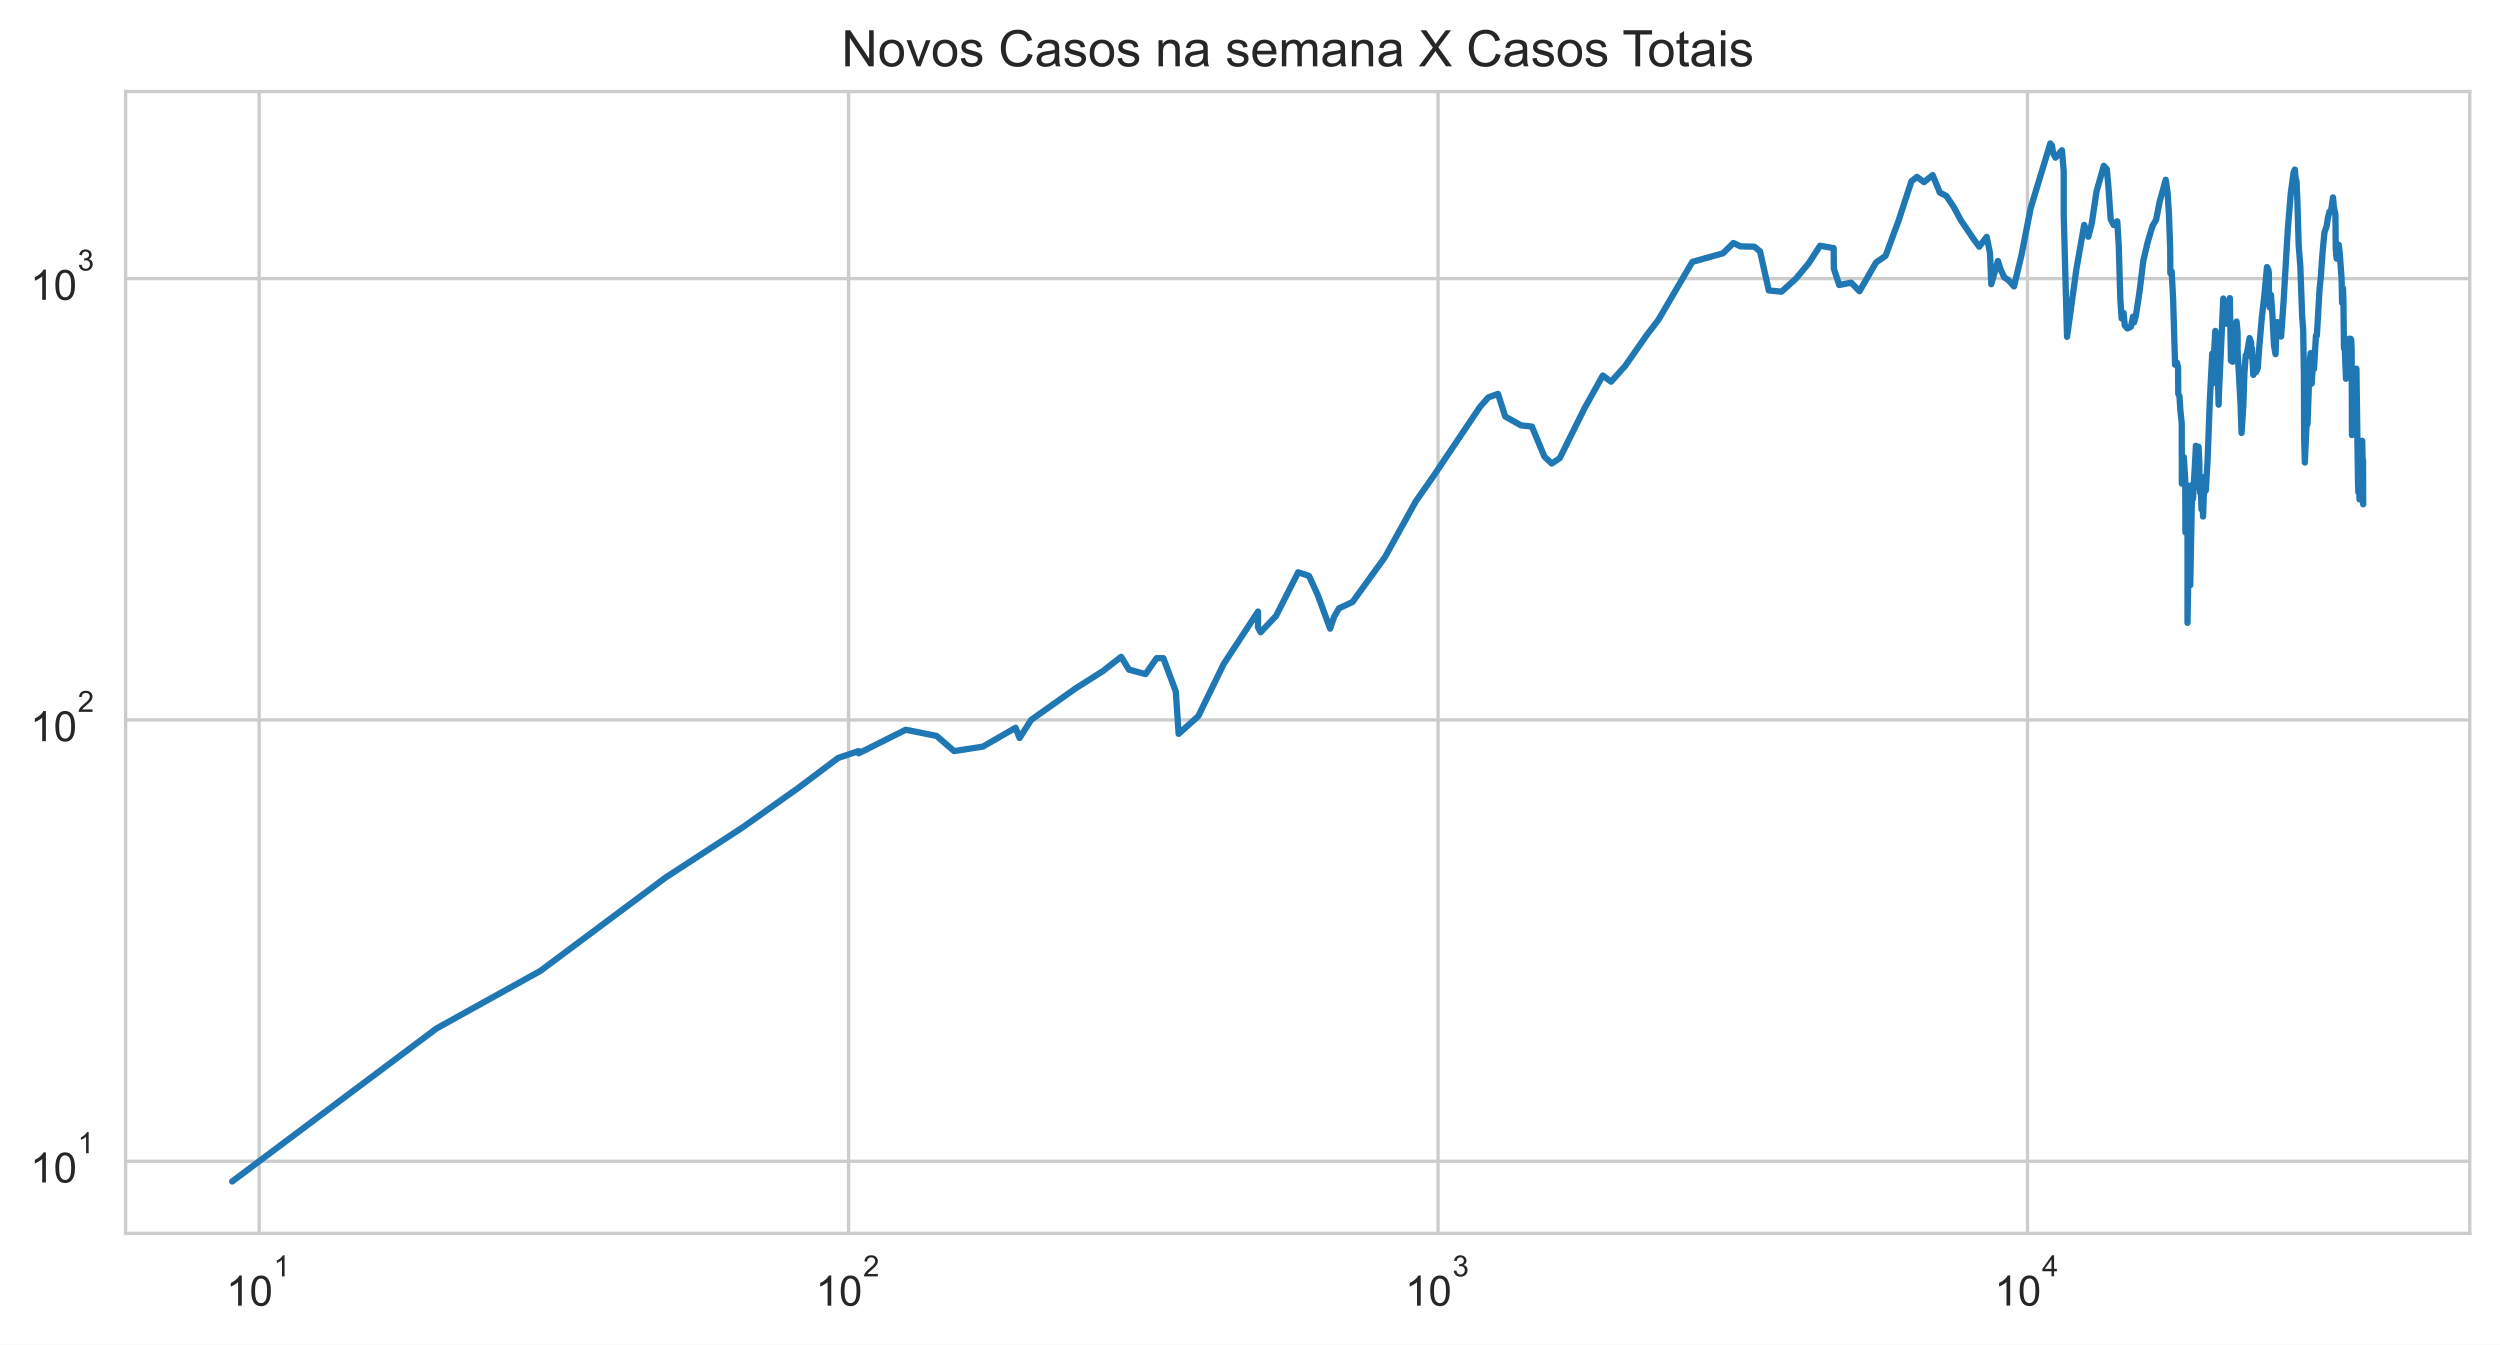
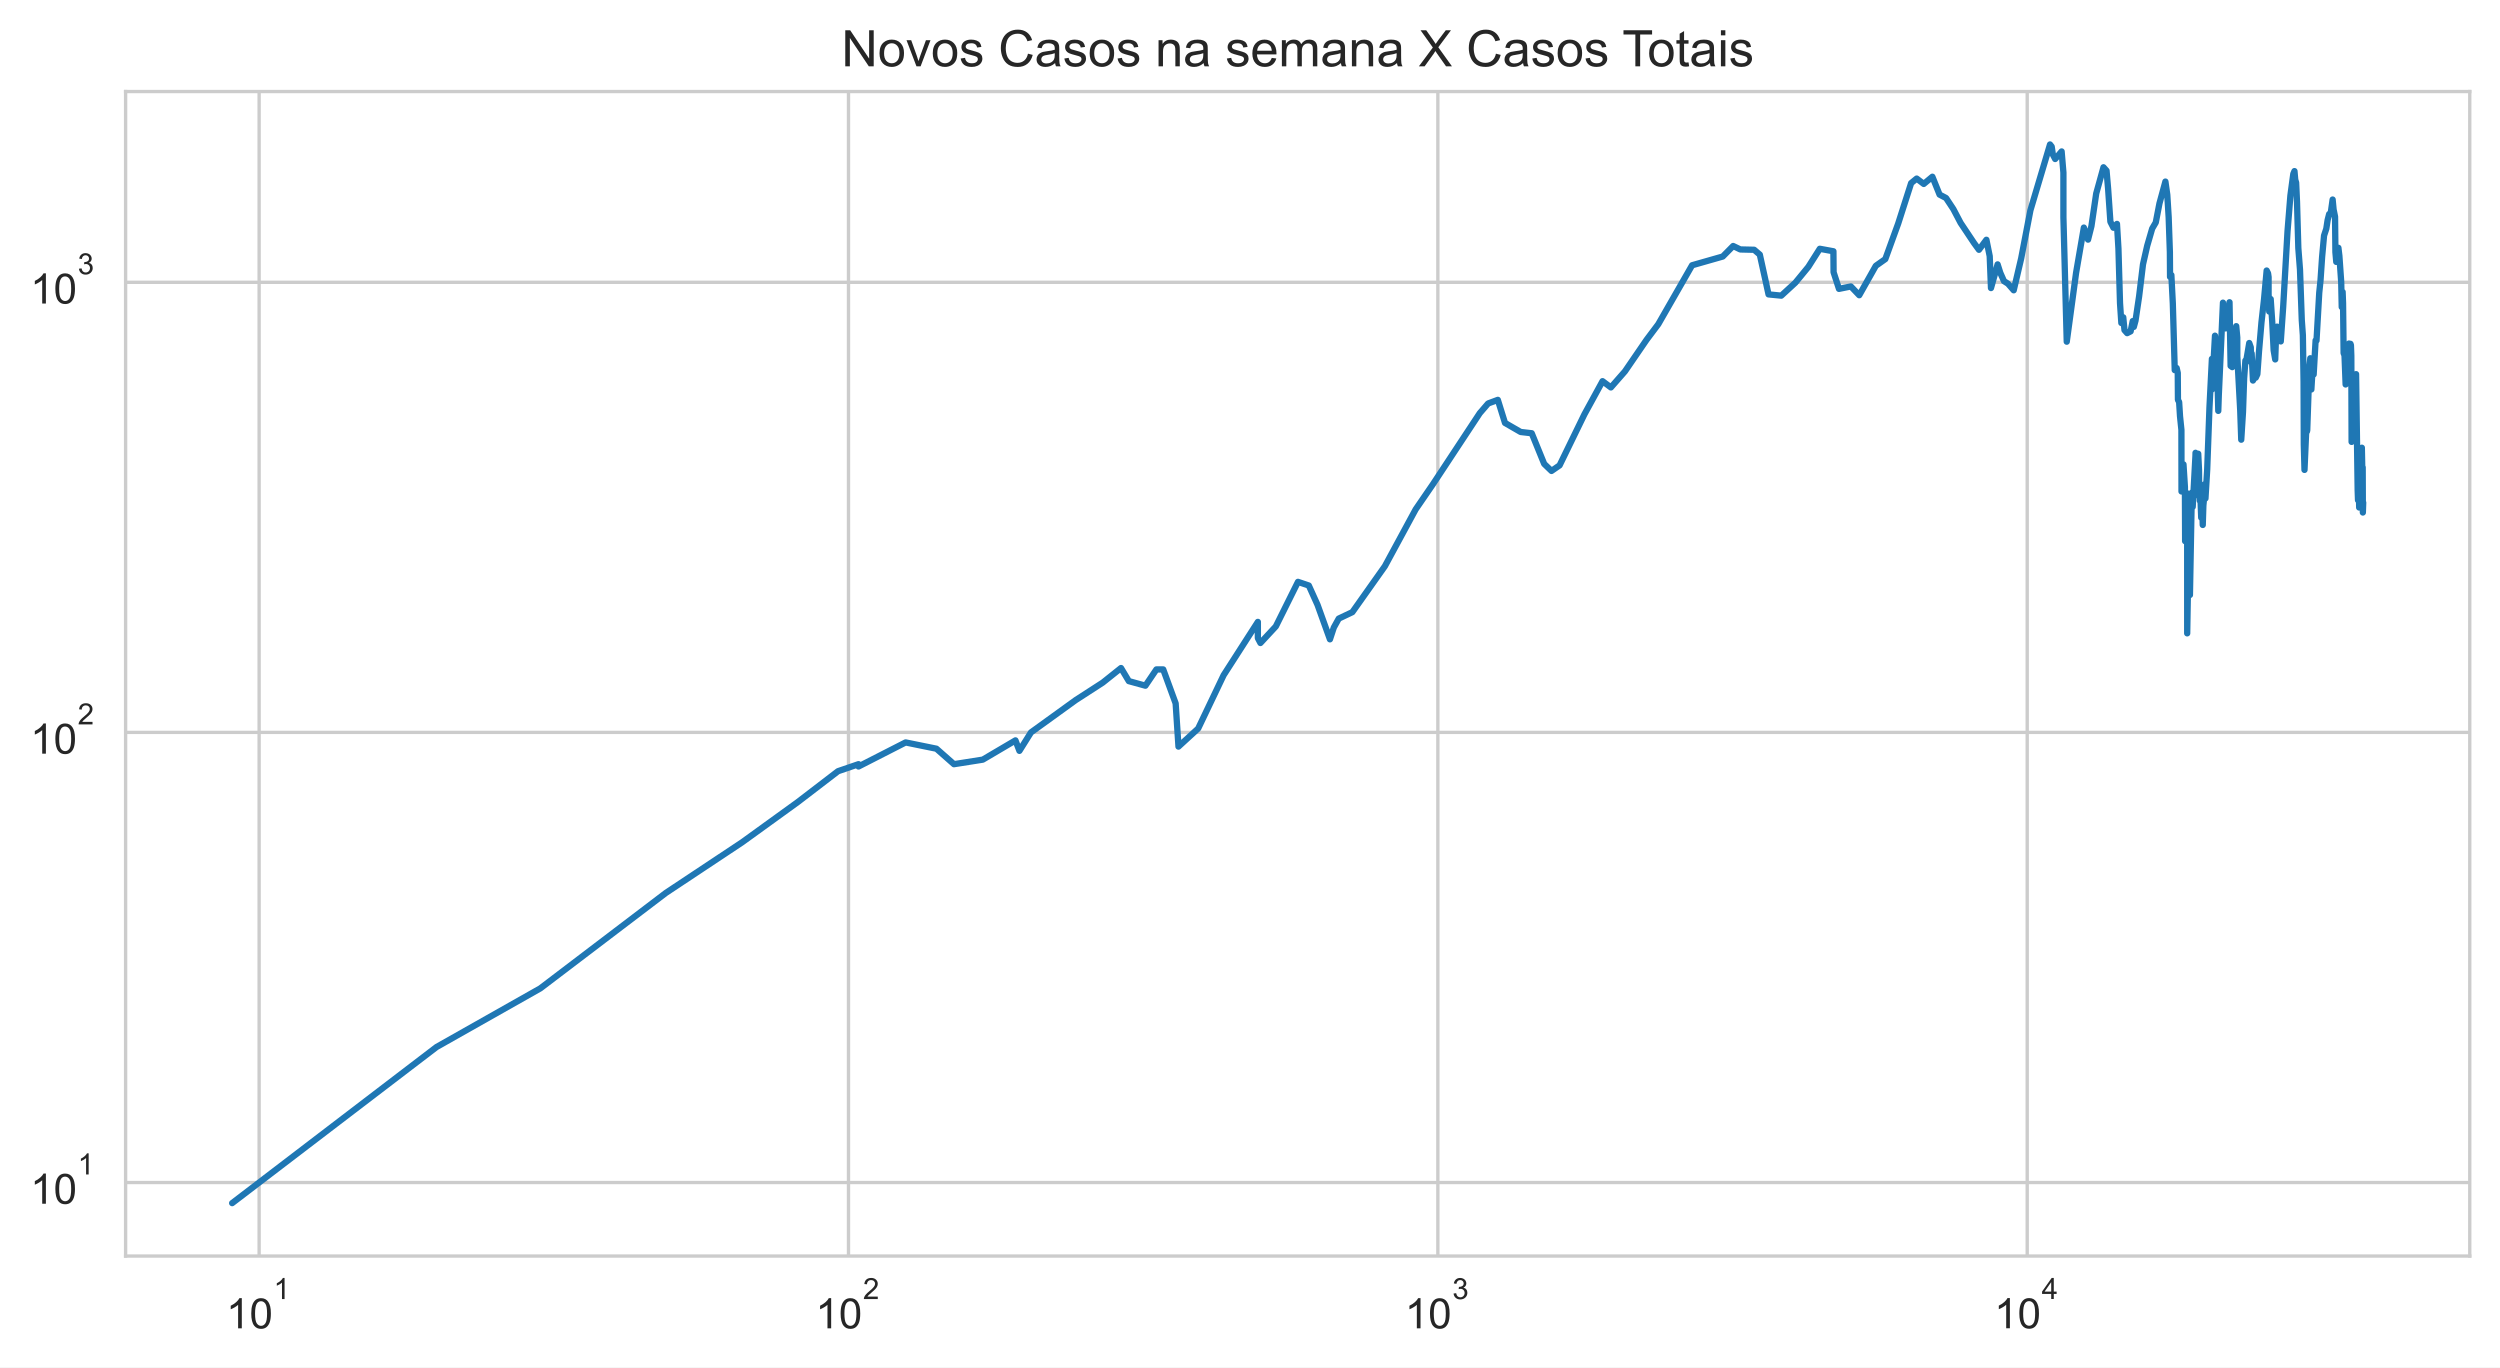
- <svg xmlns="http://www.w3.org/2000/svg" xmlns:xlink="http://www.w3.org/1999/xlink" height="320.089pt" version="1.1" viewBox="0 0 595.1 320.089" width="595.1pt">
+ <svg xmlns="http://www.w3.org/2000/svg" xmlns:xlink="http://www.w3.org/1999/xlink" height="325.489pt" version="1.1" viewBox="0 0 595.1 325.489" width="595.1pt">
  <defs>
    <style type="text/css">*{stroke-linecap:butt;stroke-linejoin:round;}</style>
  </defs>
  <g id="figure_1">
    <g id="patch_1">
-       <path d="M 0 320.089  L 595.1 320.089  L 595.1 0  L 0 0  z " style="fill:#ffffff;" />
+       <path d="M 0 325.489  L 595.1 325.489  L 595.1 0  L 0 0  z " style="fill:#ffffff;" />
    </g>
    <g id="axes_1">
      <g id="patch_2">
-         <path d="M 29.9 293.589  L 587.9 293.589  L 587.9 21.789  L 29.9 21.789  z " style="fill:#ffffff;" />
+         <path d="M 29.9 298.989  L 587.9 298.989  L 587.9 21.789  L 29.9 21.789  z " style="fill:#ffffff;" />
      </g>
      <g id="matplotlib.axis_1">
        <g id="xtick_1">
          <g id="line2d_1">
-             <path clip-path="url(#pc364d8d0b7)" d="M 61.684 293.589  L 61.684 21.789  " style="fill:none;stroke:#cccccc;stroke-linecap:round;stroke-width:0.8;" />
+             <path clip-path="url(#pbfc2b5a691)" d="M 61.683 298.989  L 61.683 21.789  " style="fill:none;stroke:#cccccc;stroke-linecap:round;stroke-width:0.8;" />
          </g>
          <g id="text_1">
-             <g style="fill:#262626;" transform="translate(53.83407 310.9019)scale(0.1 -0.1)">
+             <g style="fill:#262626;" transform="translate(53.83303 316.3019)scale(0.1 -0.1)">
              <defs>
                <path d="M 37.25 0  L 28.469 0  L 28.469 56  Q 25.297 52.984 20.141 49.953  Q 14.984 46.922 10.891 45.406  L 10.891 53.906  Q 18.266 57.375 23.781 62.297  Q 29.297 67.234 31.594 71.875  L 37.25 71.875  z " id="ArialMT-49" />
                <path d="M 4.156 35.297  Q 4.156 48 6.766 55.734  Q 9.375 63.484 14.516 67.672  Q 19.672 71.875 27.484 71.875  Q 33.25 71.875 37.594 69.547  Q 41.938 67.234 44.766 62.859  Q 47.609 58.5 49.219 52.219  Q 50.828 45.953 50.828 35.297  Q 50.828 22.703 48.234 14.969  Q 45.656 7.234 40.5 3  Q 35.359 -1.219 27.484 -1.219  Q 17.141 -1.219 11.234 6.203  Q 4.156 15.141 4.156 35.297  z M 13.188 35.297  Q 13.188 17.672 17.312 11.828  Q 21.438 6 27.484 6  Q 33.547 6 37.672 11.859  Q 41.797 17.719 41.797 35.297  Q 41.797 52.984 37.672 58.781  Q 33.547 64.594 27.391 64.594  Q 21.344 64.594 17.719 59.469  Q 13.188 52.938 13.188 35.297  z " id="ArialMT-48" />
              </defs>
              <use transform="translate(0 0.99375)" xlink:href="#ArialMT-49" />
              <use transform="translate(55.61523 0.99375)" xlink:href="#ArialMT-48" />
              <use transform="translate(112.9728 70.6875)scale(0.7)" xlink:href="#ArialMT-49" />
            </g>
          </g>
        </g>
        <g id="xtick_2">
          <g id="line2d_2">
-             <path clip-path="url(#pc364d8d0b7)" d="M 201.998 293.589  L 201.998 21.789  " style="fill:none;stroke:#cccccc;stroke-linecap:round;stroke-width:0.8;" />
+             <path clip-path="url(#pbfc2b5a691)" d="M 201.975 298.989  L 201.975 21.789  " style="fill:none;stroke:#cccccc;stroke-linecap:round;stroke-width:0.8;" />
          </g>
          <g id="text_2">
-             <g style="fill:#262626;" transform="translate(194.1484 310.9019)scale(0.1 -0.1)">
+             <g style="fill:#262626;" transform="translate(194.1246 316.3019)scale(0.1 -0.1)">
              <defs>
                <path d="M 50.344 8.453  L 50.344 0  L 3.031 0  Q 2.938 3.172 4.047 6.109  Q 5.859 10.938 9.828 15.625  Q 13.812 20.312 21.344 26.469  Q 33.016 36.031 37.109 41.625  Q 41.219 47.219 41.219 52.203  Q 41.219 57.422 37.469 61  Q 33.734 64.594 27.734 64.594  Q 21.391 64.594 17.578 60.781  Q 13.766 56.984 13.719 50.25  L 4.688 51.172  Q 5.609 61.281 11.656 66.578  Q 17.719 71.875 27.938 71.875  Q 38.234 71.875 44.234 66.156  Q 50.25 60.453 50.25 52  Q 50.25 47.703 48.484 43.547  Q 46.734 39.406 42.656 34.812  Q 38.578 30.219 29.109 22.219  Q 21.188 15.578 18.938 13.203  Q 16.703 10.844 15.234 8.453  z " id="ArialMT-50" />
              </defs>
              <use transform="translate(0 0.99375)" xlink:href="#ArialMT-49" />
              <use transform="translate(55.61523 0.99375)" xlink:href="#ArialMT-48" />
              <use transform="translate(112.9728 70.6875)scale(0.7)" xlink:href="#ArialMT-50" />
            </g>
          </g>
        </g>
        <g id="xtick_3">
          <g id="line2d_3">
-             <path clip-path="url(#pc364d8d0b7)" d="M 342.313 293.589  L 342.313 21.789  " style="fill:none;stroke:#cccccc;stroke-linecap:round;stroke-width:0.8;" />
+             <path clip-path="url(#pbfc2b5a691)" d="M 342.266 298.989  L 342.266 21.789  " style="fill:none;stroke:#cccccc;stroke-linecap:round;stroke-width:0.8;" />
          </g>
          <g id="text_3">
-             <g style="fill:#262626;" transform="translate(334.4627 310.9019)scale(0.1 -0.1)">
+             <g style="fill:#262626;" transform="translate(334.4163 316.3019)scale(0.1 -0.1)">
              <defs>
                <path d="M 4.203 18.891  L 12.984 20.062  Q 14.5 12.594 18.141 9.297  Q 21.781 6 27 6  Q 33.203 6 37.469 10.297  Q 41.75 14.594 41.75 20.953  Q 41.75 27 37.797 30.922  Q 33.844 34.859 27.734 34.859  Q 25.25 34.859 21.531 33.891  L 22.516 41.609  Q 23.391 41.5 23.922 41.5  Q 29.547 41.5 34.031 44.422  Q 38.531 47.359 38.531 53.469  Q 38.531 58.297 35.25 61.469  Q 31.984 64.656 26.812 64.656  Q 21.688 64.656 18.266 61.422  Q 14.844 58.203 13.875 51.766  L 5.078 53.328  Q 6.688 62.156 12.391 67.016  Q 18.109 71.875 26.609 71.875  Q 32.469 71.875 37.391 69.359  Q 42.328 66.844 44.938 62.5  Q 47.562 58.156 47.562 53.266  Q 47.562 48.641 45.062 44.828  Q 42.578 41.016 37.703 38.766  Q 44.047 37.312 47.562 32.688  Q 51.078 28.078 51.078 21.141  Q 51.078 11.766 44.234 5.25  Q 37.406 -1.266 26.953 -1.266  Q 17.531 -1.266 11.297 4.344  Q 5.078 9.969 4.203 18.891  z " id="ArialMT-51" />
              </defs>
              <use transform="translate(0 0.99375)" xlink:href="#ArialMT-49" />
              <use transform="translate(55.61523 0.99375)" xlink:href="#ArialMT-48" />
              <use transform="translate(112.9728 70.6875)scale(0.7)" xlink:href="#ArialMT-51" />
            </g>
          </g>
        </g>
        <g id="xtick_4">
          <g id="line2d_4">
-             <path clip-path="url(#pc364d8d0b7)" d="M 482.627 293.589  L 482.627 21.789  " style="fill:none;stroke:#cccccc;stroke-linecap:round;stroke-width:0.8;" />
+             <path clip-path="url(#pbfc2b5a691)" d="M 482.558 298.989  L 482.558 21.789  " style="fill:none;stroke:#cccccc;stroke-linecap:round;stroke-width:0.8;" />
          </g>
          <g id="text_4">
-             <g style="fill:#262626;" transform="translate(474.777 310.8019)scale(0.1 -0.1)">
+             <g style="fill:#262626;" transform="translate(474.7079 316.2019)scale(0.1 -0.1)">
              <defs>
                <path d="M 32.328 0  L 32.328 17.141  L 1.266 17.141  L 1.266 25.203  L 33.938 71.578  L 41.109 71.578  L 41.109 25.203  L 50.781 25.203  L 50.781 17.141  L 41.109 17.141  L 41.109 0  z M 32.328 25.203  L 32.328 57.469  L 9.906 25.203  z " id="ArialMT-52" />
              </defs>
              <use transform="translate(0 0.201563)" xlink:href="#ArialMT-49" />
              <use transform="translate(55.61523 0.201563)" xlink:href="#ArialMT-48" />
              <use transform="translate(112.9728 69.89531)scale(0.7)" xlink:href="#ArialMT-52" />
            </g>
          </g>
        </g>
        <g id="xtick_5" />
        <g id="xtick_6" />
        <g id="xtick_7" />
        <g id="xtick_8" />
        <g id="xtick_9" />
        <g id="xtick_10" />
        <g id="xtick_11" />
        <g id="xtick_12" />
        <g id="xtick_13" />
        <g id="xtick_14" />
        <g id="xtick_15" />
        <g id="xtick_16" />
        <g id="xtick_17" />
        <g id="xtick_18" />
        <g id="xtick_19" />
        <g id="xtick_20" />
        <g id="xtick_21" />
        <g id="xtick_22" />
        <g id="xtick_23" />
        <g id="xtick_24" />
        <g id="xtick_25" />
        <g id="xtick_26" />
        <g id="xtick_27" />
        <g id="xtick_28" />
        <g id="xtick_29" />
        <g id="xtick_30" />
        <g id="xtick_31" />
        <g id="xtick_32" />
        <g id="xtick_33" />
        <g id="xtick_34" />
        <g id="xtick_35" />
        <g id="xtick_36" />
      </g>
      <g id="matplotlib.axis_2">
        <g id="ytick_1">
          <g id="line2d_5">
-             <path clip-path="url(#pc364d8d0b7)" d="M 29.9 276.428  L 587.9 276.428  " style="fill:none;stroke:#cccccc;stroke-linecap:round;stroke-width:0.8;" />
+             <path clip-path="url(#pbfc2b5a691)" d="M 29.9 281.487  L 587.9 281.487  " style="fill:none;stroke:#cccccc;stroke-linecap:round;stroke-width:0.8;" />
          </g>
          <g id="text_5">
-             <g style="fill:#262626;" transform="translate(7.2 281.5839)scale(0.1 -0.1)">
+             <g style="fill:#262626;" transform="translate(7.2 286.643)scale(0.1 -0.1)">
              <use transform="translate(0 0.99375)" xlink:href="#ArialMT-49" />
              <use transform="translate(55.61523 0.99375)" xlink:href="#ArialMT-48" />
              <use transform="translate(112.9728 70.6875)scale(0.7)" xlink:href="#ArialMT-49" />
            </g>
          </g>
        </g>
        <g id="ytick_2">
          <g id="line2d_6">
-             <path clip-path="url(#pc364d8d0b7)" d="M 29.9 171.371  L 587.9 171.371  " style="fill:none;stroke:#cccccc;stroke-linecap:round;stroke-width:0.8;" />
+             <path clip-path="url(#pbfc2b5a691)" d="M 29.9 174.342  L 587.9 174.342  " style="fill:none;stroke:#cccccc;stroke-linecap:round;stroke-width:0.8;" />
          </g>
          <g id="text_6">
-             <g style="fill:#262626;" transform="translate(7.2 176.5268)scale(0.1 -0.1)">
+             <g style="fill:#262626;" transform="translate(7.2 179.4987)scale(0.1 -0.1)">
              <use transform="translate(0 0.99375)" xlink:href="#ArialMT-49" />
              <use transform="translate(55.61523 0.99375)" xlink:href="#ArialMT-48" />
              <use transform="translate(112.9728 70.6875)scale(0.7)" xlink:href="#ArialMT-50" />
            </g>
          </g>
        </g>
        <g id="ytick_3">
          <g id="line2d_7">
-             <path clip-path="url(#pc364d8d0b7)" d="M 29.9 66.314  L 587.9 66.314  " style="fill:none;stroke:#cccccc;stroke-linecap:round;stroke-width:0.8;" />
+             <path clip-path="url(#pbfc2b5a691)" d="M 29.9 67.198  L 587.9 67.198  " style="fill:none;stroke:#cccccc;stroke-linecap:round;stroke-width:0.8;" />
          </g>
          <g id="text_7">
-             <g style="fill:#262626;" transform="translate(7.2 71.46976)scale(0.1 -0.1)">
+             <g style="fill:#262626;" transform="translate(7.2 72.35434)scale(0.1 -0.1)">
              <use transform="translate(0 0.99375)" xlink:href="#ArialMT-49" />
              <use transform="translate(55.61523 0.99375)" xlink:href="#ArialMT-48" />
              <use transform="translate(112.9728 70.6875)scale(0.7)" xlink:href="#ArialMT-51" />
            </g>
          </g>
        </g>
        <g id="ytick_4" />
        <g id="ytick_5" />
        <g id="ytick_6" />
        <g id="ytick_7" />
        <g id="ytick_8" />
        <g id="ytick_9" />
        <g id="ytick_10" />
        <g id="ytick_11" />
        <g id="ytick_12" />
        <g id="ytick_13" />
        <g id="ytick_14" />
        <g id="ytick_15" />
        <g id="ytick_16" />
        <g id="ytick_17" />
        <g id="ytick_18" />
        <g id="ytick_19" />
        <g id="ytick_20" />
        <g id="ytick_21" />
        <g id="ytick_22" />
        <g id="ytick_23" />
      </g>
      <g id="line2d_8">
-         <path clip-path="url(#pc364d8d0b7)" d="M 55.264 281.235  L 103.923 244.802  L 128.631 231.11  L 158.528 208.828  L 176.678 197.018  L 189.905 187.644  L 199.511 180.425  L 204.388 178.786  L 204.388 179.326  L 215.596 173.711  L 222.936 175.175  L 227.111 178.786  L 233.974 177.725  L 241.75 173.233  L 242.694 175.674  L 245.444 171.371  L 256.104 163.819  L 262.525 159.752  L 266.879 156.346  L 268.742 159.4  L 272.687 160.465  L 275.305 156.675  L 276.93 156.675  L 279.886 164.599  L 280.561 174.682  L 285.245 170.467  L 291.307 158.017  L 299.461 145.578  L 299.461 149.36  L 300.074 150.5  L 303.74 146.627  L 309.013 136.234  L 311.589 137.087  L 313.672 141.608  L 316.622 149.642  L 317.544 146.893  L 318.722 144.807  L 321.955 143.302  L 329.697 132.582  L 337.033 119.31  L 341.144 113.437  L 352.295 96.857  L 354.28 94.597  L 356.589 93.756  L 358.301 99.141  L 362.028 101.25  L 364.66 101.545  L 367.627 108.694  L 369.372 110.34  L 371.295 109.042  L 377.21 97.125  L 381.522 89.393  L 383.507 90.853  L 386.854 87.105  L 391.999 79.744  L 394.792 76.097  L 402.839 62.34  L 410.147 60.295  L 412.618 57.843  L 414.324 58.646  L 417.617 58.723  L 418.966 59.857  L 421.043 69.137  L 424.08 69.429  L 427.427 66.405  L 430.513 62.718  L 433.246 58.492  L 436.488 59.072  L 436.527 63.957  L 437.812 67.845  L 440.644 67.282  L 442.637 69.331  L 446.583 62.465  L 448.841 60.899  L 451.903 52.621  L 454.992 43.162  L 456.31 42.103  L 457.995 43.355  L 460.051 41.676  L 461.765 45.849  L 463.307 46.643  L 465.048 49.235  L 466.771 52.452  L 469.981 57.166  L 471.14 58.723  L 472.91 56.389  L 473.698 60.215  L 474 67.656  L 475.58 62.131  L 476.213 64.087  L 477.094 66.041  L 478.041 66.634  L 479.411 68.176  L 481.19 60.737  L 483.384 49.518  L 488.057 34.144  L 488.452 34.643  L 488.733 36.503  L 489.282 37.536  L 490.82 35.773  L 491.244 40.729  L 491.244 51.158  L 492.038 80.175  L 494.263 64.087  L 496.113 53.543  L 497.111 56.352  L 497.917 53.199  L 499.054 45.588  L 500.784 39.47  L 501.512 40.262  L 501.886 44.5  L 502.43 52.184  L 503.153 53.577  L 503.995 52.689  L 504.346 58.454  L 504.72 71.171  L 505.038 75.815  L 505.492 74.486  L 505.784 77.475  L 506.418 78.179  L 507.246 77.767  L 507.748 75.368  L 508.006 76.723  L 508.41 75.257  L 509.27 69.576  L 510.188 62.131  L 511.199 57.767  L 512.378 53.785  L 513.232 52.351  L 514.11 47.905  L 515.526 42.806  L 515.972 45.878  L 516.302 51.092  L 516.593 59.267  L 516.631 65.054  L 516.944 64.612  L 517.29 71.222  L 517.751 86.818  L 518.205 86.321  L 518.469 87.467  L 518.513 93.756  L 518.796 94.259  L 519.005 97.575  L 519.339 100.762  L 519.359 115.134  L 519.619 115.134  L 519.831 108.809  L 520.171 114.082  L 520.22 126.734  L 520.486 115.401  L 520.712 126.392  L 520.715 148.247  L 521.004 131.427  L 521.367 139.291  L 521.367 139.291  L 521.817 115.401  L 522.025 118.731  L 522.679 106.882  L 522.701 106.112  L 522.701 113.181  L 523.116 106.993  L 523.339 106.33  L 523.526 110.101  L 523.579 116.347  L 523.725 116.347  L 523.725 117.314  L 523.79 114.474  L 524.05 121.246  L 524.309 119.31  L 524.419 122.95  L 524.563 118.444  L 524.75 116.484  L 524.884 113.437  L 525.064 116.759  L 525.478 109.982  L 526.016 95.539  L 526.599 84.179  L 526.62 91.325  L 527.332 78.775  L 527.609 81.365  L 527.882 87.105  L 528.114 96.325  L 528.241 92.605  L 528.241 92.605  L 529.23 71.07  L 529.643 76.21  L 529.868 77.069  L 530.198 75.703  L 530.79 70.969  L 530.79 70.969  L 531.052 85.828  L 531.442 86.109  L 531.948 79.197  L 532.389 76.552  L 532.633 79.197  L 532.642 83.91  L 532.65 83.709  L 533.34 96.237  L 533.581 103.051  L 533.999 96.59  L 534.269 88.717  L 534.569 84.586  L 534.828 84.314  L 535.487 80.485  L 535.852 81.492  L 535.933 84.996  L 536.057 82.914  L 536.373 89.242  L 536.753 88.568  L 537.038 88.568  L 537.421 87.758  L 537.814 82.392  L 538.393 75.703  L 539.007 70.317  L 539.632 63.569  L 539.964 64.218  L 540.092 65.098  L 540.092 69.04  L 540.246 73.142  L 540.593 70.217  L 540.952 75.479  L 541.297 82.198  L 541.671 84.314  L 541.791 80.923  L 542.104 76.666  L 542.342 79.197  L 542.71 78.715  L 542.993 80.113  L 543.57 71.991  L 544.603 54.378  L 545.287 46.054  L 545.976 41.016  L 546.253 40.365  L 546.435 42.372  L 546.649 43.052  L 546.86 47.571  L 547.173 58.338  L 547.569 63.355  L 547.996 75.146  L 548.254 78.655  L 548.426 89.696  L 548.477 104.188  L 548.641 110.101  L 549.105 99.706  L 549.213 101.152  L 549.291 100.859  L 549.803 86.109  L 550.023 84.044  L 550.12 89.925  L 550.277 91.325  L 550.603 85.968  L 550.822 87.831  L 551.288 79.867  L 551.501 79.928  L 552.151 68.75  L 552.452 65.905  L 552.837 60.375  L 553.299 55.408  L 553.832 53.82  L 554.149 51.784  L 554.517 50.379  L 554.848 50.443  L 555.341 47  L 555.568 49.329  L 555.915 50.994  L 556.003 59.267  L 556.205 61.552  L 556.712 58.262  L 556.944 60.136  L 557.384 66.268  L 557.507 72.094  L 557.719 68.558  L 557.822 71.171  L 557.956 82.849  L 558.17 83.376  L 558.434 90.156  L 558.596 88.42  L 559.094 80.986  L 559.237 80.61  L 559.427 81.302  L 559.584 80.672  L 559.694 80.986  L 559.787 83.442  L 559.858 103.564  L 560.447 90.002  L 560.598 90.156  L 560.833 88.568  L 560.836 90.31  L 560.921 87.758  L 561.301 114.869  L 561.384 117.174  L 561.451 112.173  L 561.511 113.952  L 561.583 114.343  L 561.658 118.875  L 561.758 115.001  L 561.854 116.621  L 562.214 105.569  L 562.295 104.926  L 562.397 109.745  L 562.495 109.51  L 562.536 120.045  L 562.536 120.045  " style="fill:none;stroke:#1f77b4;stroke-linecap:round;stroke-width:1.5;" />
+         <path clip-path="url(#pbfc2b5a691)" d="M 55.264 286.389  L 103.915 249.233  L 128.619 235.269  L 158.512 212.544  L 176.658 200.499  L 189.883 190.939  L 199.487 183.577  L 204.364 181.905  L 204.364 182.455  L 215.57 176.729  L 222.909 178.222  L 227.084 181.905  L 233.945 180.823  L 241.719 176.242  L 242.664 178.731  L 245.413 174.342  L 256.072 166.641  L 262.491 162.493  L 266.845 159.019  L 268.707 162.134  L 272.652 163.22  L 275.269 159.355  L 276.894 159.355  L 279.85 167.436  L 280.525 177.719  L 285.208 173.421  L 291.269 160.724  L 299.422 148.037  L 299.422 151.894  L 300.034 153.057  L 303.699 149.107  L 308.972 138.508  L 311.548 139.377  L 313.63 143.988  L 316.579 152.182  L 317.501 149.378  L 318.679 147.251  L 321.912 145.716  L 329.653 134.783  L 336.987 121.248  L 341.097 115.258  L 352.247 98.348  L 354.232 96.043  L 356.541 95.186  L 358.252 100.678  L 361.978 102.829  L 364.61 103.13  L 367.577 110.42  L 369.321 112.1  L 371.244 110.775  L 377.158 98.622  L 381.469 90.736  L 383.454 92.226  L 386.8 88.403  L 391.945 80.896  L 394.737 77.176  L 402.783 63.145  L 410.089 61.06  L 412.561 58.559  L 414.266 59.378  L 417.559 59.457  L 418.907 60.614  L 420.984 70.077  L 424.02 70.375  L 427.367 67.291  L 430.453 63.531  L 433.185 59.221  L 436.426 59.813  L 436.465 64.795  L 437.75 68.76  L 440.581 68.186  L 442.575 70.276  L 446.519 63.274  L 448.778 61.676  L 451.839 53.234  L 454.927 43.587  L 456.246 42.507  L 457.93 43.783  L 459.985 42.071  L 461.699 46.327  L 463.241 47.137  L 464.981 49.78  L 466.705 53.062  L 469.914 57.869  L 471.073 59.457  L 472.842 57.076  L 473.63 60.979  L 473.933 68.567  L 475.512 62.933  L 476.145 64.928  L 477.026 66.92  L 477.972 67.525  L 479.343 69.098  L 481.121 61.511  L 483.315 50.069  L 487.987 34.389  L 488.382 34.898  L 488.663 36.796  L 489.212 37.848  L 490.749 36.051  L 491.174 41.105  L 491.174 51.741  L 491.967 81.335  L 494.192 64.928  L 496.041 54.174  L 497.039 57.039  L 497.846 53.823  L 498.982 46.061  L 500.712 39.821  L 501.44 40.629  L 501.814 44.951  L 502.358 52.788  L 503.08 54.209  L 503.923 53.303  L 504.273 59.182  L 504.648 72.152  L 504.965 76.889  L 505.419 75.533  L 505.711 78.581  L 506.345 79.3  L 507.173 78.879  L 507.675 76.432  L 507.933 77.815  L 508.337 76.319  L 509.197 70.525  L 510.115 62.933  L 511.126 58.482  L 512.304 54.42  L 513.158 52.959  L 514.036 48.424  L 515.452 43.224  L 515.897 46.357  L 516.228 51.674  L 516.518 60.012  L 516.557 65.913  L 516.87 65.463  L 517.216 72.204  L 517.676 88.11  L 518.13 87.603  L 518.394 88.772  L 518.438 95.186  L 518.721 95.699  L 518.93 99.081  L 519.264 102.331  L 519.284 116.989  L 519.544 116.989  L 519.756 110.538  L 520.096 115.916  L 520.145 128.819  L 520.411 117.261  L 520.636 128.47  L 520.64 150.759  L 520.929 133.605  L 521.292 141.626  L 521.292 141.626  L 521.742 117.261  L 521.949 120.657  L 522.603 108.573  L 522.625 107.787  L 522.625 114.997  L 523.041 108.686  L 523.263 108.01  L 523.45 111.856  L 523.503 118.226  L 523.649 118.226  L 523.649 119.212  L 523.714 116.315  L 523.974 123.222  L 524.233 121.248  L 524.343 124.96  L 524.488 120.364  L 524.674 118.365  L 524.808 115.258  L 524.988 118.646  L 525.402 111.735  L 525.94 97.005  L 526.523 85.418  L 526.543 92.706  L 527.256 79.907  L 527.533 82.549  L 527.806 88.403  L 528.038 97.806  L 528.165 94.012  L 528.165 94.012  L 529.154 72.049  L 529.566 77.292  L 529.791 78.167  L 530.121 76.774  L 530.713 71.946  L 530.713 71.946  L 530.975 87.1  L 531.365 87.387  L 531.871 80.337  L 532.312 77.64  L 532.556 80.337  L 532.564 85.144  L 532.572 84.939  L 533.263 97.716  L 533.504 104.666  L 533.922 98.076  L 534.192 90.046  L 534.491 85.833  L 534.75 85.556  L 535.409 81.651  L 535.774 82.678  L 535.855 86.252  L 535.98 84.129  L 536.296 90.582  L 536.675 89.895  L 536.96 89.895  L 537.343 89.068  L 537.736 83.596  L 538.315 76.774  L 538.929 71.281  L 539.554 64.399  L 539.885 65.061  L 540.014 65.958  L 540.014 69.978  L 540.168 74.162  L 540.514 71.179  L 540.874 76.546  L 541.219 83.398  L 541.592 85.556  L 541.712 82.098  L 542.025 77.756  L 542.264 80.337  L 542.631 79.846  L 542.914 81.272  L 543.491 72.988  L 544.524 55.026  L 545.208 46.536  L 545.897 41.398  L 546.174 40.734  L 546.356 42.781  L 546.569 43.475  L 546.78 48.083  L 547.093 59.065  L 547.489 64.18  L 547.916 76.206  L 548.174 79.785  L 548.346 91.046  L 548.398 105.825  L 548.561 111.856  L 549.025 101.254  L 549.133 102.729  L 549.211 102.43  L 549.723 87.387  L 549.943 85.281  L 550.04 91.279  L 550.197 92.706  L 550.523 87.243  L 550.742 89.143  L 551.208 81.021  L 551.421 81.084  L 552.071 69.683  L 552.372 66.781  L 552.756 61.142  L 553.218 56.076  L 553.751 54.456  L 554.068 52.38  L 554.436 50.947  L 554.767 51.013  L 555.26 47.501  L 555.487 49.876  L 555.834 51.575  L 555.922 60.012  L 556.124 62.342  L 556.631 58.987  L 556.863 60.897  L 557.302 67.152  L 557.426 73.094  L 557.637 69.487  L 557.74 72.152  L 557.875 84.062  L 558.089 84.6  L 558.353 91.514  L 558.514 89.743  L 559.013 82.162  L 559.155 81.779  L 559.346 82.484  L 559.503 81.842  L 559.613 82.162  L 559.706 84.667  L 559.776 105.189  L 560.365 91.357  L 560.516 91.514  L 560.751 89.895  L 560.755 91.671  L 560.839 89.068  L 561.219 116.718  L 561.302 119.069  L 561.369 113.969  L 561.43 115.783  L 561.501 116.182  L 561.576 120.804  L 561.676 116.853  L 561.772 118.505  L 562.132 107.234  L 562.213 106.578  L 562.315 111.493  L 562.413 111.252  L 562.454 121.997  L 562.536 119.64  " style="fill:none;stroke:#1f77b4;stroke-linecap:round;stroke-width:1.5;" />
      </g>
      <g id="patch_3">
-         <path d="M 29.9 293.589  L 29.9 21.789  " style="fill:none;stroke:#cccccc;stroke-linecap:square;stroke-linejoin:miter;stroke-width:0.8;" />
+         <path d="M 29.9 298.989  L 29.9 21.789  " style="fill:none;stroke:#cccccc;stroke-linecap:square;stroke-linejoin:miter;stroke-width:0.8;" />
      </g>
      <g id="patch_4">
-         <path d="M 587.9 293.589  L 587.9 21.789  " style="fill:none;stroke:#cccccc;stroke-linecap:square;stroke-linejoin:miter;stroke-width:0.8;" />
+         <path d="M 587.9 298.989  L 587.9 21.789  " style="fill:none;stroke:#cccccc;stroke-linecap:square;stroke-linejoin:miter;stroke-width:0.8;" />
      </g>
      <g id="patch_5">
-         <path d="M 29.9 293.589  L 587.9 293.589  " style="fill:none;stroke:#cccccc;stroke-linecap:square;stroke-linejoin:miter;stroke-width:0.8;" />
+         <path d="M 29.9 298.989  L 587.9 298.989  " style="fill:none;stroke:#cccccc;stroke-linecap:square;stroke-linejoin:miter;stroke-width:0.8;" />
      </g>
      <g id="patch_6">
        <path d="M 29.9 21.789  L 587.9 21.789  " style="fill:none;stroke:#cccccc;stroke-linecap:square;stroke-linejoin:miter;stroke-width:0.8;" />
      </g>
      <g id="text_8">
        <g style="fill:#262626;" transform="translate(200.2953 15.78937)scale(0.12 -0.12)">
          <defs>
            <path d="M 7.625 0  L 7.625 71.578  L 17.328 71.578  L 54.938 15.375  L 54.938 71.578  L 64.016 71.578  L 64.016 0  L 54.297 0  L 16.703 56.25  L 16.703 0  z " id="ArialMT-78" />
            <path d="M 3.328 25.922  Q 3.328 40.328 11.328 47.266  Q 18.016 53.031 27.641 53.031  Q 38.328 53.031 45.109 46.016  Q 51.906 39.016 51.906 26.656  Q 51.906 16.656 48.906 10.906  Q 45.906 5.172 40.156 2  Q 34.422 -1.172 27.641 -1.172  Q 16.75 -1.172 10.031 5.812  Q 3.328 12.797 3.328 25.922  z M 12.359 25.922  Q 12.359 15.969 16.703 11.016  Q 21.047 6.062 27.641 6.062  Q 34.188 6.062 38.531 11.031  Q 42.875 16.016 42.875 26.219  Q 42.875 35.844 38.5 40.797  Q 34.125 45.75 27.641 45.75  Q 21.047 45.75 16.703 40.812  Q 12.359 35.891 12.359 25.922  z " id="ArialMT-111" />
            <path d="M 21 0  L 1.266 51.859  L 10.547 51.859  L 21.688 20.797  Q 23.484 15.766 25 10.359  Q 26.172 14.453 28.266 20.219  L 39.797 51.859  L 48.828 51.859  L 29.203 0  z " id="ArialMT-118" />
            <path d="M 3.078 15.484  L 11.766 16.844  Q 12.5 11.625 15.844 8.844  Q 19.188 6.062 25.203 6.062  Q 31.25 6.062 34.172 8.516  Q 37.109 10.984 37.109 14.312  Q 37.109 17.281 34.516 19  Q 32.719 20.172 25.531 21.969  Q 15.875 24.422 12.141 26.203  Q 8.406 27.984 6.469 31.125  Q 4.547 34.281 4.547 38.094  Q 4.547 41.547 6.125 44.5  Q 7.719 47.469 10.453 49.422  Q 12.5 50.922 16.031 51.969  Q 19.578 53.031 23.641 53.031  Q 29.734 53.031 34.344 51.266  Q 38.969 49.516 41.156 46.5  Q 43.359 43.5 44.188 38.484  L 35.594 37.312  Q 35.016 41.312 32.203 43.547  Q 29.391 45.797 24.266 45.797  Q 18.219 45.797 15.625 43.797  Q 13.031 41.797 13.031 39.109  Q 13.031 37.406 14.109 36.031  Q 15.188 34.625 17.484 33.688  Q 18.797 33.203 25.25 31.453  Q 34.578 28.953 38.25 27.359  Q 41.938 25.781 44.031 22.75  Q 46.141 19.734 46.141 15.234  Q 46.141 10.844 43.578 6.953  Q 41.016 3.078 36.172 0.953  Q 31.344 -1.172 25.25 -1.172  Q 15.141 -1.172 9.844 3.031  Q 4.547 7.234 3.078 15.484  z " id="ArialMT-115" />
            <path id="ArialMT-32" />
            <path d="M 58.797 25.094  L 68.266 22.703  Q 65.281 11.031 57.547 4.906  Q 49.812 -1.219 38.625 -1.219  Q 27.047 -1.219 19.797 3.484  Q 12.547 8.203 8.766 17.141  Q 4.984 26.078 4.984 36.328  Q 4.984 47.516 9.25 55.828  Q 13.531 64.156 21.406 68.469  Q 29.297 72.797 38.766 72.797  Q 49.516 72.797 56.828 67.328  Q 64.156 61.859 67.047 51.953  L 57.719 49.75  Q 55.219 57.562 50.484 61.125  Q 45.75 64.703 38.578 64.703  Q 30.328 64.703 24.781 60.734  Q 19.234 56.781 16.984 50.109  Q 14.75 43.453 14.75 36.375  Q 14.75 27.25 17.406 20.438  Q 20.062 13.625 25.672 10.25  Q 31.297 6.891 37.844 6.891  Q 45.797 6.891 51.312 11.469  Q 56.844 16.062 58.797 25.094  z " id="ArialMT-67" />
            <path d="M 40.438 6.391  Q 35.547 2.25 31.031 0.531  Q 26.516 -1.172 21.344 -1.172  Q 12.797 -1.172 8.203 3  Q 3.609 7.172 3.609 13.672  Q 3.609 17.484 5.344 20.625  Q 7.078 23.781 9.891 25.688  Q 12.703 27.594 16.219 28.562  Q 18.797 29.25 24.031 29.891  Q 34.672 31.156 39.703 32.906  Q 39.75 34.719 39.75 35.203  Q 39.75 40.578 37.25 42.781  Q 33.891 45.75 27.25 45.75  Q 21.047 45.75 18.094 43.578  Q 15.141 41.406 13.719 35.891  L 5.125 37.062  Q 6.297 42.578 8.984 45.969  Q 11.672 49.359 16.75 51.188  Q 21.828 53.031 28.516 53.031  Q 35.156 53.031 39.297 51.469  Q 43.453 49.906 45.406 47.531  Q 47.359 45.172 48.141 41.547  Q 48.578 39.312 48.578 33.453  L 48.578 21.734  Q 48.578 9.469 49.141 6.219  Q 49.703 2.984 51.375 0  L 42.188 0  Q 40.828 2.734 40.438 6.391  z M 39.703 26.031  Q 34.906 24.078 25.344 22.703  Q 19.922 21.922 17.672 20.938  Q 15.438 19.969 14.203 18.094  Q 12.984 16.219 12.984 13.922  Q 12.984 10.406 15.641 8.062  Q 18.312 5.719 23.438 5.719  Q 28.516 5.719 32.469 7.938  Q 36.422 10.156 38.281 14.016  Q 39.703 17 39.703 22.797  z " id="ArialMT-97" />
            <path d="M 6.594 0  L 6.594 51.859  L 14.5 51.859  L 14.5 44.484  Q 20.219 53.031 31 53.031  Q 35.688 53.031 39.625 51.344  Q 43.562 49.656 45.516 46.922  Q 47.469 44.188 48.25 40.438  Q 48.734 37.984 48.734 31.891  L 48.734 0  L 39.938 0  L 39.938 31.547  Q 39.938 36.922 38.906 39.578  Q 37.891 42.234 35.281 43.812  Q 32.672 45.406 29.156 45.406  Q 23.531 45.406 19.453 41.844  Q 15.375 38.281 15.375 28.328  L 15.375 0  z " id="ArialMT-110" />
            <path d="M 42.094 16.703  L 51.172 15.578  Q 49.031 7.625 43.219 3.219  Q 37.406 -1.172 28.375 -1.172  Q 17 -1.172 10.328 5.828  Q 3.656 12.844 3.656 25.484  Q 3.656 38.578 10.391 45.797  Q 17.141 53.031 27.875 53.031  Q 38.281 53.031 44.875 45.953  Q 51.469 38.875 51.469 26.031  Q 51.469 25.25 51.422 23.688  L 12.75 23.688  Q 13.234 15.141 17.578 10.594  Q 21.922 6.062 28.422 6.062  Q 33.25 6.062 36.672 8.594  Q 40.094 11.141 42.094 16.703  z M 13.234 30.906  L 42.188 30.906  Q 41.609 37.453 38.875 40.719  Q 34.672 45.797 27.984 45.797  Q 21.922 45.797 17.797 41.75  Q 13.672 37.703 13.234 30.906  z " id="ArialMT-101" />
            <path d="M 6.594 0  L 6.594 51.859  L 14.453 51.859  L 14.453 44.578  Q 16.891 48.391 20.938 50.703  Q 25 53.031 30.172 53.031  Q 35.938 53.031 39.625 50.641  Q 43.312 48.25 44.828 43.953  Q 50.984 53.031 60.844 53.031  Q 68.562 53.031 72.703 48.75  Q 76.859 44.484 76.859 35.594  L 76.859 0  L 68.109 0  L 68.109 32.672  Q 68.109 37.938 67.25 40.25  Q 66.406 42.578 64.156 43.984  Q 61.922 45.406 58.891 45.406  Q 53.422 45.406 49.797 41.766  Q 46.188 38.141 46.188 30.125  L 46.188 0  L 37.406 0  L 37.406 33.688  Q 37.406 39.547 35.25 42.469  Q 33.109 45.406 28.219 45.406  Q 24.516 45.406 21.359 43.453  Q 18.219 41.5 16.797 37.734  Q 15.375 33.984 15.375 26.906  L 15.375 0  z " id="ArialMT-109" />
            <path d="M 0.438 0  L 28.125 37.312  L 3.719 71.578  L 14.984 71.578  L 27.984 53.219  Q 32.031 47.516 33.734 44.438  Q 36.141 48.344 39.406 52.594  L 53.812 71.578  L 64.109 71.578  L 38.969 37.844  L 66.062 0  L 54.344 0  L 36.328 25.531  Q 34.812 27.734 33.203 30.328  Q 30.812 26.422 29.781 24.953  L 11.812 0  z " id="ArialMT-88" />
            <path d="M 25.922 0  L 25.922 63.141  L 2.344 63.141  L 2.344 71.578  L 59.078 71.578  L 59.078 63.141  L 35.406 63.141  L 35.406 0  z " id="ArialMT-84" />
            <path d="M 25.781 7.859  L 27.047 0.094  Q 23.344 -0.688 20.406 -0.688  Q 15.625 -0.688 12.984 0.828  Q 10.359 2.344 9.281 4.812  Q 8.203 7.281 8.203 15.188  L 8.203 45.016  L 1.766 45.016  L 1.766 51.859  L 8.203 51.859  L 8.203 64.703  L 16.938 69.969  L 16.938 51.859  L 25.781 51.859  L 25.781 45.016  L 16.938 45.016  L 16.938 14.703  Q 16.938 10.938 17.406 9.859  Q 17.875 8.797 18.922 8.156  Q 19.969 7.516 21.922 7.516  Q 23.391 7.516 25.781 7.859  z " id="ArialMT-116" />
            <path d="M 6.641 61.469  L 6.641 71.578  L 15.438 71.578  L 15.438 61.469  z M 6.641 0  L 6.641 51.859  L 15.438 51.859  L 15.438 0  z " id="ArialMT-105" />
          </defs>
          <use xlink:href="#ArialMT-78" />
          <use x="72.217" xlink:href="#ArialMT-111" />
          <use x="127.832" xlink:href="#ArialMT-118" />
          <use x="177.832" xlink:href="#ArialMT-111" />
          <use x="233.447" xlink:href="#ArialMT-115" />
          <use x="283.447" xlink:href="#ArialMT-32" />
          <use x="311.23" xlink:href="#ArialMT-67" />
          <use x="383.447" xlink:href="#ArialMT-97" />
          <use x="439.062" xlink:href="#ArialMT-115" />
          <use x="489.062" xlink:href="#ArialMT-111" />
          <use x="544.678" xlink:href="#ArialMT-115" />
          <use x="594.678" xlink:href="#ArialMT-32" />
          <use x="622.461" xlink:href="#ArialMT-110" />
          <use x="678.076" xlink:href="#ArialMT-97" />
          <use x="733.691" xlink:href="#ArialMT-32" />
          <use x="761.475" xlink:href="#ArialMT-115" />
          <use x="811.475" xlink:href="#ArialMT-101" />
          <use x="867.09" xlink:href="#ArialMT-109" />
          <use x="950.391" xlink:href="#ArialMT-97" />
          <use x="1006.006" xlink:href="#ArialMT-110" />
          <use x="1061.621" xlink:href="#ArialMT-97" />
          <use x="1117.236" xlink:href="#ArialMT-32" />
          <use x="1145.02" xlink:href="#ArialMT-88" />
          <use x="1211.719" xlink:href="#ArialMT-32" />
          <use x="1239.502" xlink:href="#ArialMT-67" />
          <use x="1311.719" xlink:href="#ArialMT-97" />
          <use x="1367.334" xlink:href="#ArialMT-115" />
          <use x="1417.334" xlink:href="#ArialMT-111" />
          <use x="1472.949" xlink:href="#ArialMT-115" />
          <use x="1522.949" xlink:href="#ArialMT-32" />
          <use x="1548.982" xlink:href="#ArialMT-84" />
          <use x="1598.941" xlink:href="#ArialMT-111" />
          <use x="1654.557" xlink:href="#ArialMT-116" />
          <use x="1682.34" xlink:href="#ArialMT-97" />
          <use x="1737.955" xlink:href="#ArialMT-105" />
          <use x="1760.172" xlink:href="#ArialMT-115" />
        </g>
      </g>
    </g>
  </g>
  <defs>
-     <clipPath id="pc364d8d0b7">
-       <rect height="271.8" width="558" x="29.9" y="21.789" />
+     <clipPath id="pbfc2b5a691">
+       <rect height="277.2" width="558" x="29.9" y="21.789" />
    </clipPath>
  </defs>
</svg>
